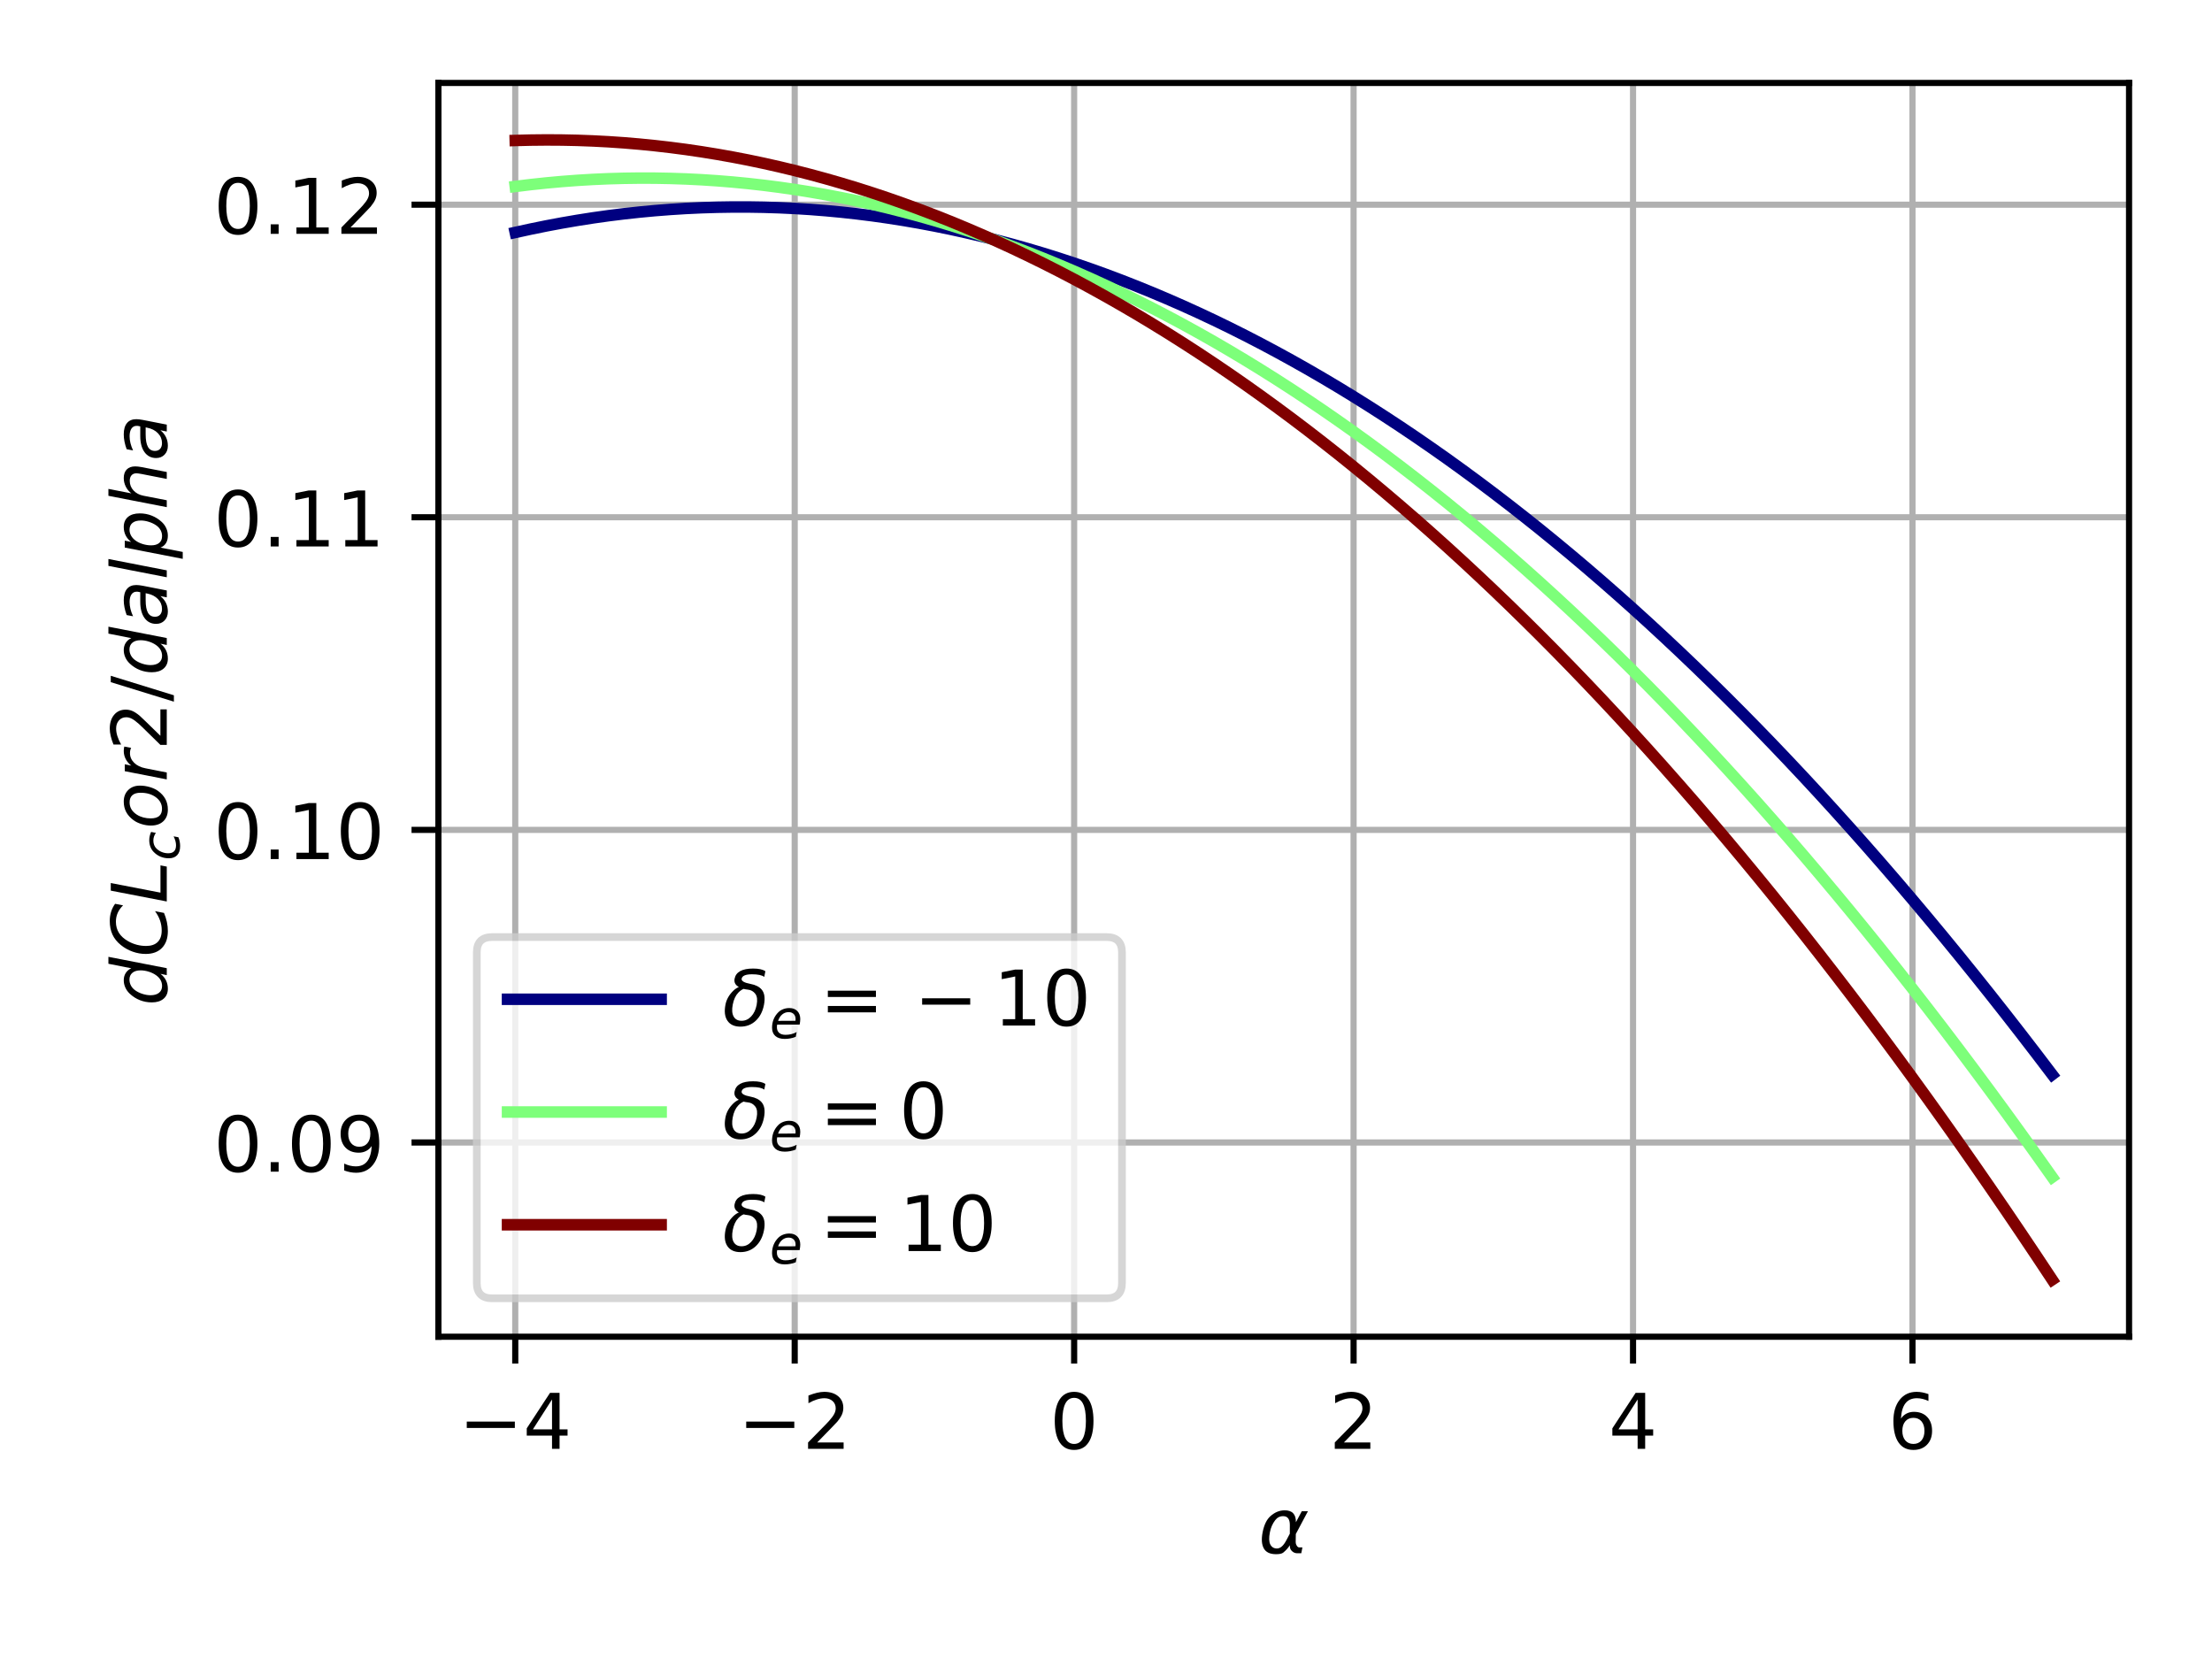
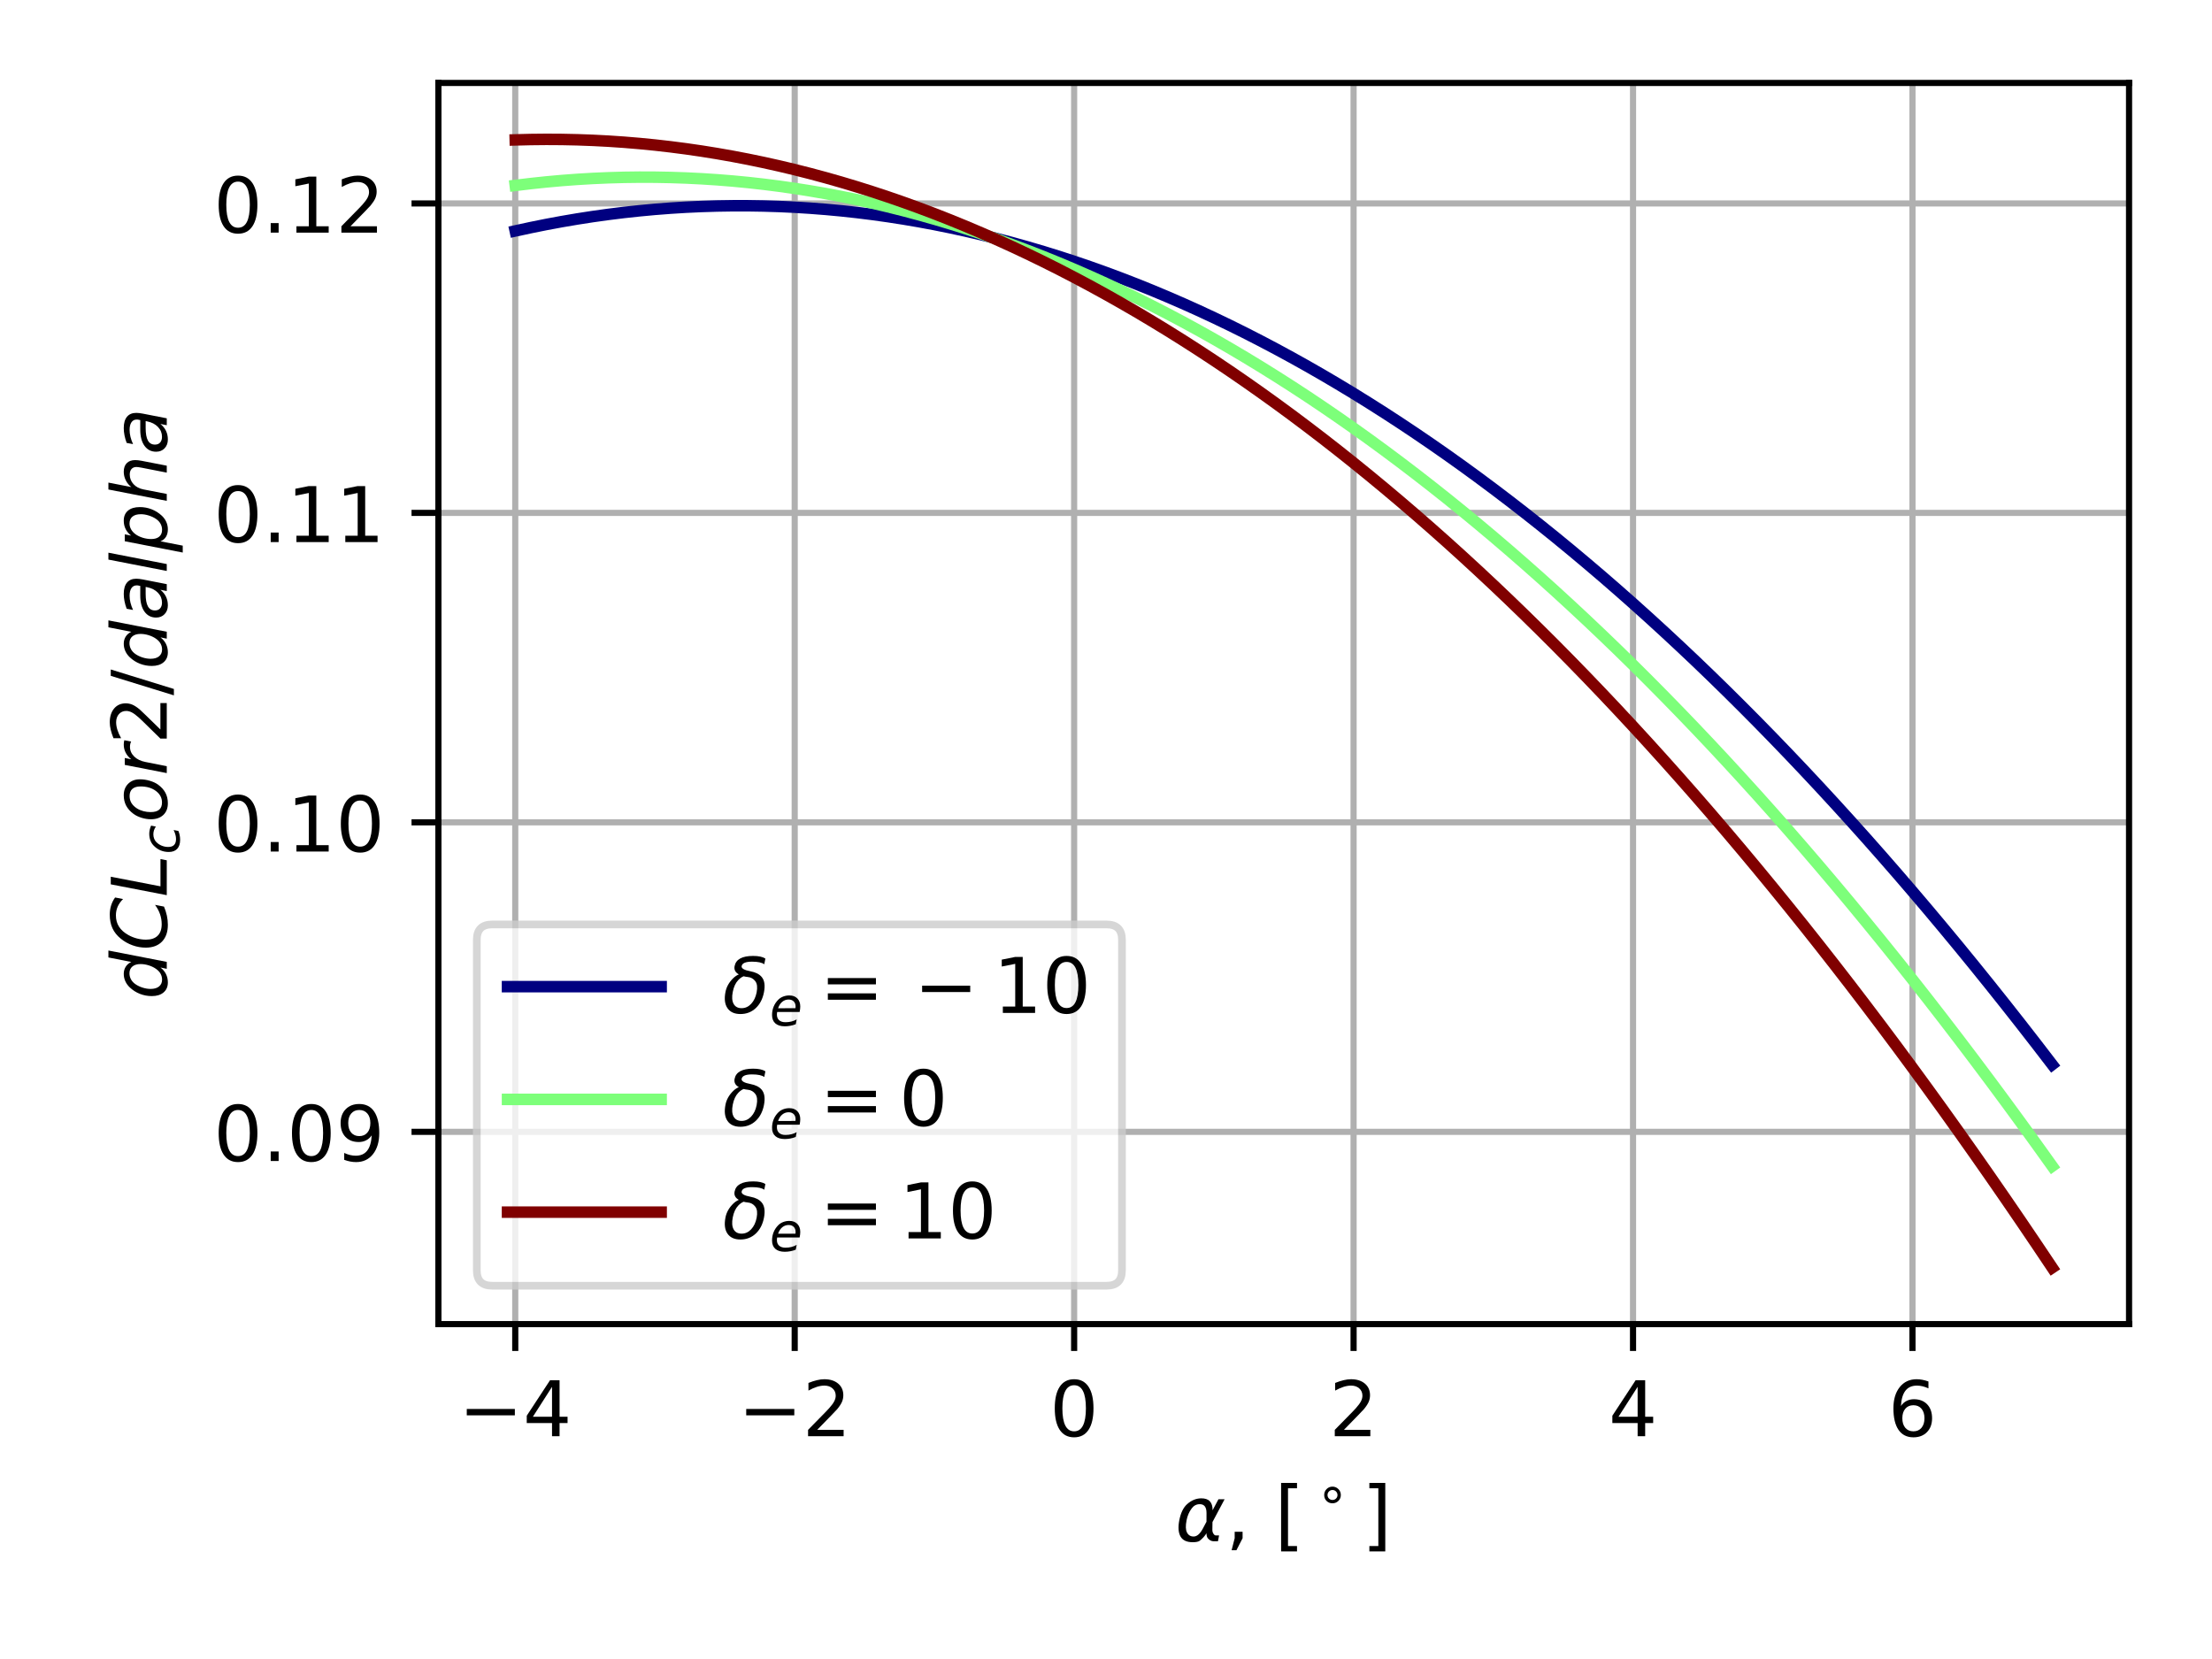
<svg xmlns="http://www.w3.org/2000/svg" xmlns:xlink="http://www.w3.org/1999/xlink" width="288pt" height="216pt" viewBox="0 0 288 216" version="1.1">
  <defs>
    <style type="text/css">*{stroke-linejoin: round; stroke-linecap: butt}</style>
  </defs>
  <g id="figure_1">
    <g id="patch_1">
      <path d="M 0 216  L 288 216  L 288 0  L 0 0  z " style="fill: #ffffff" />
    </g>
    <g id="axes_1">
      <g id="patch_2">
-         <path d="M 57.08 174.04  L 277.2 174.04  L 277.2 10.8  L 57.08 10.8  z " style="fill: #ffffff" />
+         <path d="M 57.08 172.398  L 277.2 172.398  L 277.2 10.8  L 57.08 10.8  z " style="fill: #ffffff" />
      </g>
      <g id="matplotlib.axis_1">
        <g id="xtick_1">
          <g id="line2d_1">
-             <path d="M 67.085 174.04  L 67.085 10.8  " clip-path="url(#p93c8e7d343)" style="fill: none; stroke: #b0b0b0; stroke-width: 0.8; stroke-linecap: square" />
+             <path d="M 67.085 172.398  L 67.085 10.8  " clip-path="url(#ped3383b567)" style="fill: none; stroke: #b0b0b0; stroke-width: 0.8; stroke-linecap: square" />
          </g>
          <g id="line2d_2">
            <defs>
-               <path id="m77e06a685d" d="M 0 0  L 0 3.5  " style="stroke: #000000; stroke-width: 0.8" />
-             </defs>
-             <g>
-               <use xlink:href="#m77e06a685d" x="67.085" y="174.04" style="stroke: #000000; stroke-width: 0.8" />
+               <path id="m257a70239d" d="M 0 0  L 0 3.5  " style="stroke: #000000; stroke-width: 0.8" />
+             </defs>
+             <g>
+               <use xlink:href="#m257a70239d" x="67.085" y="172.398" style="stroke: #000000; stroke-width: 0.8" />
            </g>
          </g>
          <g id="text_1">
-             <g transform="translate(59.71436 188.6384) scale(0.1 -0.1)">
+             <g transform="translate(59.71436 186.9959) scale(0.1 -0.1)">
              <defs>
                <path id="DejaVuSans-2212" d="M 678 2272  L 4684 2272  L 4684 1741  L 678 1741  L 678 2272  z " transform="scale(0.015625)" />
                <path id="DejaVuSans-34" d="M 2419 4116  L 825 1625  L 2419 1625  L 2419 4116  z M 2253 4666  L 3047 4666  L 3047 1625  L 3713 1625  L 3713 1100  L 3047 1100  L 3047 0  L 2419 0  L 2419 1100  L 313 1100  L 313 1709  L 2253 4666  z " transform="scale(0.015625)" />
              </defs>
              <use xlink:href="#DejaVuSans-2212" />
              <use xlink:href="#DejaVuSans-34" x="83.789" />
            </g>
          </g>
        </g>
        <g id="xtick_2">
          <g id="line2d_3">
-             <path d="M 103.469 174.04  L 103.469 10.8  " clip-path="url(#p93c8e7d343)" style="fill: none; stroke: #b0b0b0; stroke-width: 0.8; stroke-linecap: square" />
+             <path d="M 103.469 172.398  L 103.469 10.8  " clip-path="url(#ped3383b567)" style="fill: none; stroke: #b0b0b0; stroke-width: 0.8; stroke-linecap: square" />
          </g>
          <g id="line2d_4">
            <g>
-               <use xlink:href="#m77e06a685d" x="103.469" y="174.04" style="stroke: #000000; stroke-width: 0.8" />
+               <use xlink:href="#m257a70239d" x="103.469" y="172.398" style="stroke: #000000; stroke-width: 0.8" />
            </g>
          </g>
          <g id="text_2">
-             <g transform="translate(96.09783 188.6384) scale(0.1 -0.1)">
+             <g transform="translate(96.09783 186.9959) scale(0.1 -0.1)">
              <defs>
                <path id="DejaVuSans-32" d="M 1228 531  L 3431 531  L 3431 0  L 469 0  L 469 531  Q 828 903 1448 1529  Q 2069 2156 2228 2338  Q 2531 2678 2651 2914  Q 2772 3150 2772 3378  Q 2772 3750 2511 3984  Q 2250 4219 1831 4219  Q 1534 4219 1204 4116  Q 875 4013 500 3803  L 500 4441  Q 881 4594 1212 4672  Q 1544 4750 1819 4750  Q 2544 4750 2975 4387  Q 3406 4025 3406 3419  Q 3406 3131 3298 2873  Q 3191 2616 2906 2266  Q 2828 2175 2409 1742  Q 1991 1309 1228 531  z " transform="scale(0.015625)" />
              </defs>
              <use xlink:href="#DejaVuSans-2212" />
              <use xlink:href="#DejaVuSans-32" x="83.789" />
            </g>
          </g>
        </g>
        <g id="xtick_3">
          <g id="line2d_5">
-             <path d="M 139.852 174.04  L 139.852 10.8  " clip-path="url(#p93c8e7d343)" style="fill: none; stroke: #b0b0b0; stroke-width: 0.8; stroke-linecap: square" />
+             <path d="M 139.852 172.398  L 139.852 10.8  " clip-path="url(#ped3383b567)" style="fill: none; stroke: #b0b0b0; stroke-width: 0.8; stroke-linecap: square" />
          </g>
          <g id="line2d_6">
            <g>
-               <use xlink:href="#m77e06a685d" x="139.852" y="174.04" style="stroke: #000000; stroke-width: 0.8" />
+               <use xlink:href="#m257a70239d" x="139.852" y="172.398" style="stroke: #000000; stroke-width: 0.8" />
            </g>
          </g>
          <g id="text_3">
-             <g transform="translate(136.6711 188.6384) scale(0.1 -0.1)">
+             <g transform="translate(136.6711 186.9959) scale(0.1 -0.1)">
              <defs>
                <path id="DejaVuSans-30" d="M 2034 4250  Q 1547 4250 1301 3770  Q 1056 3291 1056 2328  Q 1056 1369 1301 889  Q 1547 409 2034 409  Q 2525 409 2770 889  Q 3016 1369 3016 2328  Q 3016 3291 2770 3770  Q 2525 4250 2034 4250  z M 2034 4750  Q 2819 4750 3233 4129  Q 3647 3509 3647 2328  Q 3647 1150 3233 529  Q 2819 -91 2034 -91  Q 1250 -91 836 529  Q 422 1150 422 2328  Q 422 3509 836 4129  Q 1250 4750 2034 4750  z " transform="scale(0.015625)" />
              </defs>
              <use xlink:href="#DejaVuSans-30" />
            </g>
          </g>
        </g>
        <g id="xtick_4">
          <g id="line2d_7">
-             <path d="M 176.236 174.04  L 176.236 10.8  " clip-path="url(#p93c8e7d343)" style="fill: none; stroke: #b0b0b0; stroke-width: 0.8; stroke-linecap: square" />
+             <path d="M 176.236 172.398  L 176.236 10.8  " clip-path="url(#ped3383b567)" style="fill: none; stroke: #b0b0b0; stroke-width: 0.8; stroke-linecap: square" />
          </g>
          <g id="line2d_8">
            <g>
-               <use xlink:href="#m77e06a685d" x="176.236" y="174.04" style="stroke: #000000; stroke-width: 0.8" />
+               <use xlink:href="#m257a70239d" x="176.236" y="172.398" style="stroke: #000000; stroke-width: 0.8" />
            </g>
          </g>
          <g id="text_4">
-             <g transform="translate(173.0546 188.6384) scale(0.1 -0.1)">
+             <g transform="translate(173.0546 186.9959) scale(0.1 -0.1)">
              <use xlink:href="#DejaVuSans-32" />
            </g>
          </g>
        </g>
        <g id="xtick_5">
          <g id="line2d_9">
-             <path d="M 212.619 174.04  L 212.619 10.8  " clip-path="url(#p93c8e7d343)" style="fill: none; stroke: #b0b0b0; stroke-width: 0.8; stroke-linecap: square" />
+             <path d="M 212.619 172.398  L 212.619 10.8  " clip-path="url(#ped3383b567)" style="fill: none; stroke: #b0b0b0; stroke-width: 0.8; stroke-linecap: square" />
          </g>
          <g id="line2d_10">
            <g>
-               <use xlink:href="#m77e06a685d" x="212.619" y="174.04" style="stroke: #000000; stroke-width: 0.8" />
+               <use xlink:href="#m257a70239d" x="212.619" y="172.398" style="stroke: #000000; stroke-width: 0.8" />
            </g>
          </g>
          <g id="text_5">
-             <g transform="translate(209.4381 188.6384) scale(0.1 -0.1)">
+             <g transform="translate(209.4381 186.9959) scale(0.1 -0.1)">
              <use xlink:href="#DejaVuSans-34" />
            </g>
          </g>
        </g>
        <g id="xtick_6">
          <g id="line2d_11">
-             <path d="M 249.003 174.04  L 249.003 10.8  " clip-path="url(#p93c8e7d343)" style="fill: none; stroke: #b0b0b0; stroke-width: 0.8; stroke-linecap: square" />
+             <path d="M 249.003 172.398  L 249.003 10.8  " clip-path="url(#ped3383b567)" style="fill: none; stroke: #b0b0b0; stroke-width: 0.8; stroke-linecap: square" />
          </g>
          <g id="line2d_12">
            <g>
-               <use xlink:href="#m77e06a685d" x="249.003" y="174.04" style="stroke: #000000; stroke-width: 0.8" />
+               <use xlink:href="#m257a70239d" x="249.003" y="172.398" style="stroke: #000000; stroke-width: 0.8" />
            </g>
          </g>
          <g id="text_6">
-             <g transform="translate(245.8216 188.6384) scale(0.1 -0.1)">
+             <g transform="translate(245.8216 186.9959) scale(0.1 -0.1)">
              <defs>
                <path id="DejaVuSans-36" d="M 2113 2584  Q 1688 2584 1439 2293  Q 1191 2003 1191 1497  Q 1191 994 1439 701  Q 1688 409 2113 409  Q 2538 409 2786 701  Q 3034 994 3034 1497  Q 3034 2003 2786 2293  Q 2538 2584 2113 2584  z M 3366 4563  L 3366 3988  Q 3128 4100 2886 4159  Q 2644 4219 2406 4219  Q 1781 4219 1451 3797  Q 1122 3375 1075 2522  Q 1259 2794 1537 2939  Q 1816 3084 2150 3084  Q 2853 3084 3261 2657  Q 3669 2231 3669 1497  Q 3669 778 3244 343  Q 2819 -91 2113 -91  Q 1303 -91 875 529  Q 447 1150 447 2328  Q 447 3434 972 4092  Q 1497 4750 2381 4750  Q 2619 4750 2861 4703  Q 3103 4656 3366 4563  z " transform="scale(0.015625)" />
              </defs>
              <use xlink:href="#DejaVuSans-36" />
            </g>
          </g>
        </g>
        <g id="text_7">
-           <g transform="translate(163.84 202.3166) scale(0.1 -0.1)">
+           <g transform="translate(152.99 200.6741) scale(0.1 -0.1)">
            <defs>
              <path id="DejaVuSans-Oblique-3b1" d="M 2619 1628  L 2622 2350  Q 2625 3088 2069 3091  Q 1653 3094 1394 2747  Q 1069 2319 959 1747  Q 825 1059 994 731  Q 1169 397 1547 397  Q 1966 397 2319 1063  L 2619 1628  z M 2166 3578  Q 3141 3594 3128 2584  Q 3128 2584 3616 3500  L 4128 3500  L 3119 1603  L 3109 919  Q 3109 766 3194 638  Q 3291 488 3391 488  L 3669 488  L 3575 0  L 3228 0  Q 2934 0 2722 263  Q 2622 394 2619 669  Q 2416 334 2066 50  Q 1900 -81 1453 -78  Q 722 -72 456 397  Q 184 884 353 1747  Q 534 2675 1009 3097  Q 1544 3569 2166 3578  z " transform="scale(0.015625)" />
-             </defs>
-             <use xlink:href="#DejaVuSans-Oblique-3b1" transform="translate(0 0.84375)" />
+               <path id="DejaVuSans-2c" d="M 750 794  L 1409 794  L 1409 256  L 897 -744  L 494 -744  L 750 256  L 750 794  z " transform="scale(0.015625)" />
+               <path id="DejaVuSans-20" transform="scale(0.015625)" />
+               <path id="DejaVuSans-5b" d="M 550 4863  L 1875 4863  L 1875 4416  L 1125 4416  L 1125 -397  L 1875 -397  L 1875 -844  L 550 -844  L 550 4863  z " transform="scale(0.015625)" />
+               <path id="DejaVuSans-2218" d="M 2003 2603  Q 1753 2603 1581 2429  Q 1409 2256 1409 2006  Q 1409 1759 1581 1589  Q 1753 1419 2003 1419  Q 2253 1419 2425 1589  Q 2597 1759 2597 2006  Q 2597 2253 2423 2428  Q 2250 2603 2003 2603  z M 2003 3006  Q 2203 3006 2387 2929  Q 2572 2853 2706 2709  Q 2850 2569 2922 2390  Q 2994 2212 2994 2006  Q 2994 1594 2705 1308  Q 2416 1022 1997 1022  Q 1575 1022 1294 1303  Q 1013 1584 1013 2006  Q 1013 2425 1300 2715  Q 1588 3006 2003 3006  z " transform="scale(0.015625)" />
+               <path id="DejaVuSans-5d" d="M 1947 4863  L 1947 -844  L 622 -844  L 622 -397  L 1369 -397  L 1369 4416  L 622 4416  L 622 4863  L 1947 4863  z " transform="scale(0.015625)" />
+             </defs>
+             <use xlink:href="#DejaVuSans-Oblique-3b1" transform="translate(0 0.015625)" />
+             <use xlink:href="#DejaVuSans-2c" transform="translate(65.91797 0.015625)" />
+             <use xlink:href="#DejaVuSans-20" transform="translate(97.70508 0.015625)" />
+             <use xlink:href="#DejaVuSans-5b" transform="translate(129.4922 0.015625)" />
+             <use xlink:href="#DejaVuSans-2218" transform="translate(183.1006 38.29688) scale(0.7)" />
+             <use xlink:href="#DejaVuSans-5d" transform="translate(243.291 0.015625)" />
          </g>
        </g>
      </g>
      <g id="matplotlib.axis_2">
        <g id="ytick_1">
          <g id="line2d_13">
-             <path d="M 57.08 148.75  L 277.2 148.75  " clip-path="url(#p93c8e7d343)" style="fill: none; stroke: #b0b0b0; stroke-width: 0.8; stroke-linecap: square" />
+             <path d="M 57.08 147.362  L 277.2 147.362  " clip-path="url(#ped3383b567)" style="fill: none; stroke: #b0b0b0; stroke-width: 0.8; stroke-linecap: square" />
          </g>
          <g id="line2d_14">
            <defs>
-               <path id="mad4339bbf0" d="M 0 0  L -3.5 0  " style="stroke: #000000; stroke-width: 0.8" />
-             </defs>
-             <g>
-               <use xlink:href="#mad4339bbf0" x="57.08" y="148.75" style="stroke: #000000; stroke-width: 0.8" />
+               <path id="m093fd27990" d="M 0 0  L -3.5 0  " style="stroke: #000000; stroke-width: 0.8" />
+             </defs>
+             <g>
+               <use xlink:href="#m093fd27990" x="57.08" y="147.362" style="stroke: #000000; stroke-width: 0.8" />
            </g>
          </g>
          <g id="text_8">
-             <g transform="translate(27.81437 152.5489) scale(0.1 -0.1)">
+             <g transform="translate(27.81437 151.1608) scale(0.1 -0.1)">
              <defs>
                <path id="DejaVuSans-2e" d="M 684 794  L 1344 794  L 1344 0  L 684 0  L 684 794  z " transform="scale(0.015625)" />
                <path id="DejaVuSans-39" d="M 703 97  L 703 672  Q 941 559 1184 500  Q 1428 441 1663 441  Q 2288 441 2617 861  Q 2947 1281 2994 2138  Q 2813 1869 2534 1725  Q 2256 1581 1919 1581  Q 1219 1581 811 2004  Q 403 2428 403 3163  Q 403 3881 828 4315  Q 1253 4750 1959 4750  Q 2769 4750 3195 4129  Q 3622 3509 3622 2328  Q 3622 1225 3098 567  Q 2575 -91 1691 -91  Q 1453 -91 1209 -44  Q 966 3 703 97  z M 1959 2075  Q 2384 2075 2632 2365  Q 2881 2656 2881 3163  Q 2881 3666 2632 3958  Q 2384 4250 1959 4250  Q 1534 4250 1286 3958  Q 1038 3666 1038 3163  Q 1038 2656 1286 2365  Q 1534 2075 1959 2075  z " transform="scale(0.015625)" />
              </defs>
              <use xlink:href="#DejaVuSans-30" />
              <use xlink:href="#DejaVuSans-2e" x="63.623" />
              <use xlink:href="#DejaVuSans-30" x="95.41" />
              <use xlink:href="#DejaVuSans-39" x="159.033" />
            </g>
          </g>
        </g>
        <g id="ytick_2">
          <g id="line2d_15">
-             <path d="M 57.08 108.049  L 277.2 108.049  " clip-path="url(#p93c8e7d343)" style="fill: none; stroke: #b0b0b0; stroke-width: 0.8; stroke-linecap: square" />
+             <path d="M 57.08 107.07  L 277.2 107.07  " clip-path="url(#ped3383b567)" style="fill: none; stroke: #b0b0b0; stroke-width: 0.8; stroke-linecap: square" />
          </g>
          <g id="line2d_16">
            <g>
-               <use xlink:href="#mad4339bbf0" x="57.08" y="108.049" style="stroke: #000000; stroke-width: 0.8" />
+               <use xlink:href="#m093fd27990" x="57.08" y="107.07" style="stroke: #000000; stroke-width: 0.8" />
            </g>
          </g>
          <g id="text_9">
-             <g transform="translate(27.81437 111.8482) scale(0.1 -0.1)">
+             <g transform="translate(27.81437 110.8697) scale(0.1 -0.1)">
              <defs>
                <path id="DejaVuSans-31" d="M 794 531  L 1825 531  L 1825 4091  L 703 3866  L 703 4441  L 1819 4666  L 2450 4666  L 2450 531  L 3481 531  L 3481 0  L 794 0  L 794 531  z " transform="scale(0.015625)" />
              </defs>
              <use xlink:href="#DejaVuSans-30" />
              <use xlink:href="#DejaVuSans-2e" x="63.623" />
              <use xlink:href="#DejaVuSans-31" x="95.41" />
              <use xlink:href="#DejaVuSans-30" x="159.033" />
            </g>
          </g>
        </g>
        <g id="ytick_3">
          <g id="line2d_17">
-             <path d="M 57.08 67.348  L 277.2 67.348  " clip-path="url(#p93c8e7d343)" style="fill: none; stroke: #b0b0b0; stroke-width: 0.8; stroke-linecap: square" />
+             <path d="M 57.08 66.779  L 277.2 66.779  " clip-path="url(#ped3383b567)" style="fill: none; stroke: #b0b0b0; stroke-width: 0.8; stroke-linecap: square" />
          </g>
          <g id="line2d_18">
            <g>
-               <use xlink:href="#mad4339bbf0" x="57.08" y="67.348" style="stroke: #000000; stroke-width: 0.8" />
+               <use xlink:href="#m093fd27990" x="57.08" y="66.779" style="stroke: #000000; stroke-width: 0.8" />
            </g>
          </g>
          <g id="text_10">
-             <g transform="translate(27.81437 71.14742) scale(0.1 -0.1)">
+             <g transform="translate(27.81437 70.57852) scale(0.1 -0.1)">
              <use xlink:href="#DejaVuSans-30" />
              <use xlink:href="#DejaVuSans-2e" x="63.623" />
              <use xlink:href="#DejaVuSans-31" x="95.41" />
              <use xlink:href="#DejaVuSans-31" x="159.033" />
            </g>
          </g>
        </g>
        <g id="ytick_4">
          <g id="line2d_19">
-             <path d="M 57.08 26.647  L 277.2 26.647  " clip-path="url(#p93c8e7d343)" style="fill: none; stroke: #b0b0b0; stroke-width: 0.8; stroke-linecap: square" />
+             <path d="M 57.08 26.488  L 277.2 26.488  " clip-path="url(#ped3383b567)" style="fill: none; stroke: #b0b0b0; stroke-width: 0.8; stroke-linecap: square" />
          </g>
          <g id="line2d_20">
            <g>
-               <use xlink:href="#mad4339bbf0" x="57.08" y="26.647" style="stroke: #000000; stroke-width: 0.8" />
+               <use xlink:href="#m093fd27990" x="57.08" y="26.488" style="stroke: #000000; stroke-width: 0.8" />
            </g>
          </g>
          <g id="text_11">
-             <g transform="translate(27.81437 30.44665) scale(0.1 -0.1)">
+             <g transform="translate(27.81437 30.28737) scale(0.1 -0.1)">
              <use xlink:href="#DejaVuSans-30" />
              <use xlink:href="#DejaVuSans-2e" x="63.623" />
              <use xlink:href="#DejaVuSans-31" x="95.41" />
              <use xlink:href="#DejaVuSans-32" x="159.033" />
            </g>
          </g>
        </g>
        <g id="text_12">
-           <g transform="translate(21.71438 130.97) rotate(-90) scale(0.1 -0.1)">
+           <g transform="translate(21.71438 130.1488) rotate(-90) scale(0.1 -0.1)">
            <defs>
              <path id="DejaVuSans-Oblique-64" d="M 2675 525  Q 2444 222 2128 65  Q 1813 -91 1428 -91  Q 903 -91 598 267  Q 294 625 294 1247  Q 294 1766 478 2236  Q 663 2706 1013 3078  Q 1244 3325 1534 3454  Q 1825 3584 2144 3584  Q 2481 3584 2739 3421  Q 2997 3259 3138 2956  L 3513 4863  L 4091 4863  L 3144 0  L 2566 0  L 2675 525  z M 891 1350  Q 891 897 1095 644  Q 1300 391 1663 391  Q 1931 391 2161 520  Q 2391 650 2566 903  Q 2750 1166 2856 1509  Q 2963 1853 2963 2188  Q 2963 2622 2758 2865  Q 2553 3109 2194 3109  Q 1922 3109 1687 2981  Q 1453 2853 1288 2613  Q 1106 2353 998 2009  Q 891 1666 891 1350  z " transform="scale(0.015625)" />
              <path id="DejaVuSans-Oblique-43" d="M 4447 4306  L 4319 3641  Q 4019 3944 3683 4091  Q 3347 4238 2956 4238  Q 2422 4238 2017 3981  Q 1613 3725 1319 3200  Q 1131 2863 1032 2486  Q 934 2109 934 1728  Q 934 1091 1264 756  Q 1594 422 2222 422  Q 2656 422 3056 561  Q 3456 700 3834 978  L 3688 231  Q 3316 72 2936 -9  Q 2556 -91 2175 -91  Q 1278 -91 773 396  Q 269 884 269 1753  Q 269 2309 461 2846  Q 653 3384 1013 3828  Q 1394 4300 1883 4525  Q 2372 4750 3022 4750  Q 3422 4750 3780 4639  Q 4138 4528 4447 4306  z " transform="scale(0.015625)" />
              <path id="DejaVuSans-Oblique-4c" d="M 1075 4666  L 1709 4666  L 909 525  L 3181 525  L 3078 0  L 172 0  L 1075 4666  z " transform="scale(0.015625)" />
              <path id="DejaVuSans-Oblique-63" d="M 3431 3366  L 3316 2797  Q 3109 2947 2876 3022  Q 2644 3097 2394 3097  Q 2119 3097 1870 3000  Q 1622 2903 1453 2725  Q 1184 2453 1037 2087  Q 891 1722 891 1331  Q 891 859 1127 628  Q 1363 397 1844 397  Q 2081 397 2348 469  Q 2616 541 2906 684  L 2797 116  Q 2547 13 2283 -39  Q 2019 -91 1741 -91  Q 1044 -91 669 257  Q 294 606 294 1253  Q 294 1797 489 2255  Q 684 2713 1069 3078  Q 1331 3328 1684 3456  Q 2038 3584 2456 3584  Q 2700 3584 2940 3529  Q 3181 3475 3431 3366  z " transform="scale(0.015625)" />
              <path id="DejaVuSans-Oblique-6f" d="M 1625 -91  Q 1009 -91 651 289  Q 294 669 294 1325  Q 294 1706 417 2101  Q 541 2497 738 2766  Q 1047 3184 1428 3384  Q 1809 3584 2291 3584  Q 2888 3584 3255 3212  Q 3622 2841 3622 2241  Q 3622 1825 3500 1412  Q 3378 1000 3181 728  Q 2875 309 2494 109  Q 2113 -91 1625 -91  z M 891 1344  Q 891 869 1089 633  Q 1288 397 1691 397  Q 2269 397 2648 901  Q 3028 1406 3028 2181  Q 3028 2634 2825 2865  Q 2622 3097 2228 3097  Q 1903 3097 1650 2945  Q 1397 2794 1197 2484  Q 1050 2253 970 1956  Q 891 1659 891 1344  z " transform="scale(0.015625)" />
              <path id="DejaVuSans-Oblique-72" d="M 2853 2969  Q 2766 3016 2653 3041  Q 2541 3066 2413 3066  Q 1953 3066 1609 2717  Q 1266 2369 1153 1784  L 800 0  L 225 0  L 909 3500  L 1484 3500  L 1375 2956  Q 1603 3259 1920 3421  Q 2238 3584 2597 3584  Q 2691 3584 2781 3573  Q 2872 3563 2963 3538  L 2853 2969  z " transform="scale(0.015625)" />
              <path id="DejaVuSans-2f" d="M 1625 4666  L 2156 4666  L 531 -594  L 0 -594  L 1625 4666  z " transform="scale(0.015625)" />
              <path id="DejaVuSans-Oblique-61" d="M 3438 1997  L 3047 0  L 2472 0  L 2578 531  Q 2325 219 2001 64  Q 1678 -91 1281 -91  Q 834 -91 548 182  Q 263 456 263 884  Q 263 1497 752 1853  Q 1241 2209 2100 2209  L 2900 2209  L 2931 2363  Q 2938 2388 2941 2417  Q 2944 2447 2944 2509  Q 2944 2788 2717 2942  Q 2491 3097 2081 3097  Q 1800 3097 1504 3025  Q 1209 2953 897 2809  L 997 3341  Q 1322 3463 1633 3523  Q 1944 3584 2234 3584  Q 2853 3584 3176 3315  Q 3500 3047 3500 2534  Q 3500 2431 3484 2292  Q 3469 2153 3438 1997  z M 2816 1759  L 2241 1759  Q 1534 1759 1195 1570  Q 856 1381 856 984  Q 856 709 1029 553  Q 1203 397 1509 397  Q 1978 397 2328 733  Q 2678 1069 2791 1631  L 2816 1759  z " transform="scale(0.015625)" />
              <path id="DejaVuSans-Oblique-6c" d="M 1172 4863  L 1747 4863  L 800 0  L 225 0  L 1172 4863  z " transform="scale(0.015625)" />
              <path id="DejaVuSans-Oblique-70" d="M 3175 2156  Q 3175 2616 2975 2859  Q 2775 3103 2400 3103  Q 2144 3103 1911 2972  Q 1678 2841 1497 2591  Q 1319 2344 1212 1994  Q 1106 1644 1106 1300  Q 1106 863 1306 627  Q 1506 391 1875 391  Q 2147 391 2380 519  Q 2613 647 2778 891  Q 2956 1147 3065 1494  Q 3175 1841 3175 2156  z M 1394 2969  Q 1625 3272 1939 3428  Q 2253 3584 2638 3584  Q 3175 3584 3472 3232  Q 3769 2881 3769 2247  Q 3769 1728 3584 1258  Q 3400 788 3053 416  Q 2822 169 2531 39  Q 2241 -91 1919 -91  Q 1547 -91 1294 64  Q 1041 219 916 525  L 556 -1331  L -19 -1331  L 922 3500  L 1497 3500  L 1394 2969  z " transform="scale(0.015625)" />
              <path id="DejaVuSans-Oblique-68" d="M 3566 2113  L 3156 0  L 2578 0  L 2988 2091  Q 3016 2238 3031 2350  Q 3047 2463 3047 2528  Q 3047 2791 2881 2937  Q 2716 3084 2419 3084  Q 1956 3084 1617 2771  Q 1278 2459 1178 1941  L 800 0  L 225 0  L 1172 4863  L 1747 4863  L 1375 2950  Q 1594 3244 1934 3414  Q 2275 3584 2650 3584  Q 3113 3584 3367 3334  Q 3622 3084 3622 2631  Q 3622 2519 3608 2391  Q 3594 2263 3566 2113  z " transform="scale(0.015625)" />
            </defs>
            <use xlink:href="#DejaVuSans-Oblique-64" transform="translate(0 0.015625)" />
            <use xlink:href="#DejaVuSans-Oblique-43" transform="translate(63.47656 0.015625)" />
            <use xlink:href="#DejaVuSans-Oblique-4c" transform="translate(133.3008 0.015625)" />
            <use xlink:href="#DejaVuSans-Oblique-63" transform="translate(189.0137 -16.39062) scale(0.7)" />
            <use xlink:href="#DejaVuSans-Oblique-6f" transform="translate(230.2344 0.015625)" />
            <use xlink:href="#DejaVuSans-Oblique-72" transform="translate(291.416 0.015625)" />
            <use xlink:href="#DejaVuSans-32" transform="translate(332.5293 0.015625)" />
            <use xlink:href="#DejaVuSans-2f" transform="translate(396.1523 0.015625)" />
            <use xlink:href="#DejaVuSans-Oblique-64" transform="translate(429.8438 0.015625)" />
            <use xlink:href="#DejaVuSans-Oblique-61" transform="translate(493.3203 0.015625)" />
            <use xlink:href="#DejaVuSans-Oblique-6c" transform="translate(554.5996 0.015625)" />
            <use xlink:href="#DejaVuSans-Oblique-70" transform="translate(582.3828 0.015625)" />
            <use xlink:href="#DejaVuSans-Oblique-68" transform="translate(645.8594 0.015625)" />
            <use xlink:href="#DejaVuSans-Oblique-61" transform="translate(709.2383 0.015625)" />
          </g>
        </g>
      </g>
      <g id="line2d_21">
-         <path d="M 67.085 30.266  L 69.107 29.824  L 71.128 29.413  L 73.149 29.034  L 75.171 28.686  L 77.192 28.37  L 79.213 28.086  L 81.235 27.834  L 83.256 27.613  L 85.277 27.423  L 87.298 27.266  L 89.32 27.139  L 91.341 27.045  L 93.362 26.982  L 95.384 26.951  L 97.405 26.951  L 99.426 26.983  L 101.448 27.047  L 103.469 27.142  L 105.49 27.269  L 107.512 27.428  L 109.533 27.618  L 111.554 27.84  L 113.575 28.093  L 115.597 28.379  L 117.618 28.695  L 119.639 29.044  L 121.661 29.424  L 123.682 29.835  L 125.703 30.279  L 127.725 30.753  L 129.746 31.26  L 131.767 31.798  L 133.788 32.368  L 135.81 32.969  L 137.831 33.602  L 139.852 34.267  L 141.874 34.963  L 143.895 35.691  L 145.916 36.451  L 147.938 37.242  L 149.959 38.065  L 151.98 38.919  L 154.002 39.805  L 156.023 40.723  L 158.044 41.672  L 160.065 42.653  L 162.087 43.666  L 164.108 44.71  L 166.129 45.786  L 168.151 46.894  L 170.172 48.033  L 172.193 49.204  L 174.215 50.406  L 176.236 51.64  L 178.257 52.906  L 180.278 54.203  L 182.3 55.532  L 184.321 56.892  L 186.342 58.285  L 188.364 59.708  L 190.385 61.164  L 192.406 62.651  L 194.428 64.17  L 196.449 65.72  L 198.47 67.302  L 200.492 68.915  L 202.513 70.561  L 204.534 72.238  L 206.555 73.946  L 208.577 75.686  L 210.598 77.458  L 212.619 79.261  L 214.641 81.096  L 216.662 82.963  L 218.683 84.861  L 220.705 86.791  L 222.726 88.753  L 224.747 90.746  L 226.768 92.771  L 228.79 94.827  L 230.811 96.915  L 232.832 99.035  L 234.854 101.186  L 236.875 103.369  L 238.896 105.584  L 240.918 107.83  L 242.939 110.108  L 244.96 112.417  L 246.982 114.758  L 249.003 117.131  L 251.024 119.535  L 253.045 121.971  L 255.067 124.439  L 257.088 126.938  L 259.109 129.469  L 261.131 132.032  L 263.152 134.626  L 265.173 137.251  L 267.195 139.909  " clip-path="url(#p93c8e7d343)" style="fill: none; stroke: #000080; stroke-width: 1.5; stroke-linecap: square" />
+         <path d="M 67.085 30.071  L 69.107 29.633  L 71.128 29.226  L 73.149 28.851  L 75.171 28.507  L 77.192 28.194  L 79.213 27.913  L 81.235 27.662  L 83.256 27.444  L 85.277 27.256  L 87.298 27.1  L 89.32 26.975  L 91.341 26.882  L 93.362 26.82  L 95.384 26.789  L 97.405 26.789  L 99.426 26.821  L 101.448 26.884  L 103.469 26.978  L 105.49 27.104  L 107.512 27.261  L 109.533 27.449  L 111.554 27.669  L 113.575 27.92  L 115.597 28.202  L 117.618 28.515  L 119.639 28.86  L 121.661 29.236  L 123.682 29.644  L 125.703 30.083  L 127.725 30.553  L 129.746 31.054  L 131.767 31.587  L 133.788 32.151  L 135.81 32.746  L 137.831 33.373  L 139.852 34.031  L 141.874 34.72  L 143.895 35.441  L 145.916 36.193  L 147.938 36.976  L 149.959 37.791  L 151.98 38.637  L 154.002 39.514  L 156.023 40.422  L 158.044 41.362  L 160.065 42.333  L 162.087 43.335  L 164.108 44.369  L 166.129 45.434  L 168.151 46.531  L 170.172 47.658  L 172.193 48.817  L 174.215 50.008  L 176.236 51.229  L 178.257 52.482  L 180.278 53.766  L 182.3 55.082  L 184.321 56.429  L 186.342 57.807  L 188.364 59.216  L 190.385 60.657  L 192.406 62.129  L 194.428 63.633  L 196.449 65.167  L 198.47 66.733  L 200.492 68.331  L 202.513 69.959  L 204.534 71.619  L 206.555 73.311  L 208.577 75.033  L 210.598 76.787  L 212.619 78.572  L 214.641 80.389  L 216.662 82.237  L 218.683 84.116  L 220.705 86.026  L 222.726 87.968  L 224.747 89.941  L 226.768 91.946  L 228.79 93.981  L 230.811 96.049  L 232.832 98.147  L 234.854 100.277  L 236.875 102.438  L 238.896 104.63  L 240.918 106.853  L 242.939 109.108  L 244.96 111.395  L 246.982 113.712  L 249.003 116.061  L 251.024 118.441  L 253.045 120.853  L 255.067 123.295  L 257.088 125.769  L 259.109 128.275  L 261.131 130.812  L 263.152 133.38  L 265.173 135.979  L 267.195 138.61  " clip-path="url(#ped3383b567)" style="fill: none; stroke: #000080; stroke-width: 1.5; stroke-linecap: square" />
      </g>
      <g id="line2d_22">
-         <path d="M 67.085 24.279  L 69.107 24.032  L 71.128 23.817  L 73.149 23.633  L 75.171 23.481  L 77.192 23.36  L 79.213 23.271  L 81.235 23.214  L 83.256 23.188  L 85.277 23.194  L 87.298 23.232  L 89.32 23.301  L 91.341 23.402  L 93.362 23.535  L 95.384 23.699  L 97.405 23.895  L 99.426 24.122  L 101.448 24.381  L 103.469 24.672  L 105.49 24.994  L 107.512 25.348  L 109.533 25.734  L 111.554 26.151  L 113.575 26.6  L 115.597 27.081  L 117.618 27.593  L 119.639 28.136  L 121.661 28.712  L 123.682 29.319  L 125.703 29.957  L 127.725 30.628  L 129.746 31.33  L 131.767 32.063  L 133.788 32.828  L 135.81 33.625  L 137.831 34.453  L 139.852 35.314  L 141.874 36.205  L 143.895 37.129  L 145.916 38.083  L 147.938 39.07  L 149.959 40.088  L 151.98 41.138  L 154.002 42.22  L 156.023 43.333  L 158.044 44.477  L 160.065 45.654  L 162.087 46.862  L 164.108 48.101  L 166.129 49.373  L 168.151 50.676  L 170.172 52.01  L 172.193 53.376  L 174.215 54.774  L 176.236 56.203  L 178.257 57.664  L 180.278 59.157  L 182.3 60.681  L 184.321 62.237  L 186.342 63.825  L 188.364 65.444  L 190.385 67.095  L 192.406 68.777  L 194.428 70.491  L 196.449 72.237  L 198.47 74.014  L 200.492 75.823  L 202.513 77.664  L 204.534 79.536  L 206.555 81.44  L 208.577 83.376  L 210.598 85.343  L 212.619 87.342  L 214.641 89.372  L 216.662 91.434  L 218.683 93.528  L 220.705 95.653  L 222.726 97.81  L 224.747 99.998  L 226.768 102.218  L 228.79 104.47  L 230.811 106.754  L 232.832 109.069  L 234.854 111.415  L 236.875 113.794  L 238.896 116.204  L 240.918 118.645  L 242.939 121.119  L 244.96 123.623  L 246.982 126.16  L 249.003 128.728  L 251.024 131.328  L 253.045 133.959  L 255.067 136.622  L 257.088 139.317  L 259.109 142.043  L 261.131 144.801  L 263.152 147.59  L 265.173 150.412  L 267.195 153.264  " clip-path="url(#p93c8e7d343)" style="fill: none; stroke: #7dff7a; stroke-width: 1.5; stroke-linecap: square" />
+         <path d="M 67.085 24.143  L 69.107 23.899  L 71.128 23.686  L 73.149 23.504  L 75.171 23.353  L 77.192 23.234  L 79.213 23.146  L 81.235 23.089  L 83.256 23.064  L 85.277 23.07  L 87.298 23.107  L 89.32 23.176  L 91.341 23.276  L 93.362 23.407  L 95.384 23.569  L 97.405 23.763  L 99.426 23.988  L 101.448 24.245  L 103.469 24.533  L 105.49 24.852  L 107.512 25.202  L 109.533 25.584  L 111.554 25.997  L 113.575 26.441  L 115.597 26.917  L 117.618 27.424  L 119.639 27.962  L 121.661 28.532  L 123.682 29.133  L 125.703 29.765  L 127.725 30.428  L 129.746 31.123  L 131.767 31.849  L 133.788 32.607  L 135.81 33.395  L 137.831 34.216  L 139.852 35.067  L 141.874 35.95  L 143.895 36.864  L 145.916 37.809  L 147.938 38.786  L 149.959 39.794  L 151.98 40.833  L 154.002 41.904  L 156.023 43.005  L 158.044 44.139  L 160.065 45.303  L 162.087 46.499  L 164.108 47.726  L 166.129 48.985  L 168.151 50.274  L 170.172 51.595  L 172.193 52.948  L 174.215 54.332  L 176.236 55.747  L 178.257 57.193  L 180.278 58.671  L 182.3 60.18  L 184.321 61.72  L 186.342 63.291  L 188.364 64.894  L 190.385 66.528  L 192.406 68.194  L 194.428 69.891  L 196.449 71.619  L 198.47 73.378  L 200.492 75.169  L 202.513 76.991  L 204.534 78.845  L 206.555 80.729  L 208.577 82.645  L 210.598 84.593  L 212.619 86.571  L 214.641 88.581  L 216.662 90.623  L 218.683 92.695  L 220.705 94.799  L 222.726 96.934  L 224.747 99.101  L 226.768 101.299  L 228.79 103.528  L 230.811 105.788  L 232.832 108.08  L 234.854 110.403  L 236.875 112.758  L 238.896 115.143  L 240.918 117.56  L 242.939 120.009  L 244.96 122.488  L 246.982 124.999  L 249.003 127.541  L 251.024 130.115  L 253.045 132.72  L 255.067 135.356  L 257.088 138.024  L 259.109 140.722  L 261.131 143.453  L 263.152 146.214  L 265.173 149.007  L 267.195 151.831  " clip-path="url(#ped3383b567)" style="fill: none; stroke: #7dff7a; stroke-width: 1.5; stroke-linecap: square" />
      </g>
      <g id="line2d_23">
-         <path d="M 67.085 18.292  L 69.107 18.24  L 71.128 18.22  L 73.149 18.232  L 75.171 18.275  L 77.192 18.35  L 79.213 18.456  L 81.235 18.594  L 83.256 18.764  L 85.277 18.966  L 87.298 19.199  L 89.32 19.463  L 91.341 19.76  L 93.362 20.088  L 95.384 20.447  L 97.405 20.838  L 99.426 21.261  L 101.448 21.716  L 103.469 22.202  L 105.49 22.719  L 107.512 23.269  L 109.533 23.85  L 111.554 24.462  L 113.575 25.107  L 115.597 25.782  L 117.618 26.49  L 119.639 27.229  L 121.661 28  L 123.682 28.802  L 125.703 29.636  L 127.725 30.502  L 129.746 31.399  L 131.767 32.328  L 133.788 33.289  L 135.81 34.281  L 137.831 35.305  L 139.852 36.36  L 141.874 37.447  L 143.895 38.566  L 145.916 39.716  L 147.938 40.898  L 149.959 42.112  L 151.98 43.357  L 154.002 44.634  L 156.023 45.942  L 158.044 47.282  L 160.065 48.654  L 162.087 50.057  L 164.108 51.492  L 166.129 52.959  L 168.151 54.457  L 170.172 55.987  L 172.193 57.549  L 174.215 59.142  L 176.236 60.767  L 178.257 62.423  L 180.278 64.111  L 182.3 65.831  L 184.321 67.582  L 186.342 69.365  L 188.364 71.18  L 190.385 73.026  L 192.406 74.904  L 194.428 76.813  L 196.449 78.754  L 198.47 80.727  L 200.492 82.731  L 202.513 84.767  L 204.534 86.835  L 206.555 88.934  L 208.577 91.065  L 210.598 93.228  L 212.619 95.422  L 214.641 97.648  L 216.662 99.905  L 218.683 102.194  L 220.705 104.515  L 222.726 106.867  L 224.747 109.251  L 226.768 111.666  L 228.79 114.114  L 230.811 116.592  L 232.832 119.103  L 234.854 121.645  L 236.875 124.219  L 238.896 126.824  L 240.918 129.461  L 242.939 132.13  L 244.96 134.83  L 246.982 137.562  L 249.003 140.325  L 251.024 143.12  L 253.045 145.947  L 255.067 148.805  L 257.088 151.695  L 259.109 154.617  L 261.131 157.57  L 263.152 160.555  L 265.173 163.572  L 267.195 166.62  " clip-path="url(#p93c8e7d343)" style="fill: none; stroke: #800000; stroke-width: 1.5; stroke-linecap: square" />
+         <path d="M 67.085 18.216  L 69.107 18.165  L 71.128 18.145  L 73.149 18.157  L 75.171 18.2  L 77.192 18.274  L 79.213 18.379  L 81.235 18.516  L 83.256 18.684  L 85.277 18.883  L 87.298 19.114  L 89.32 19.376  L 91.341 19.669  L 93.362 19.994  L 95.384 20.35  L 97.405 20.737  L 99.426 21.156  L 101.448 21.606  L 103.469 22.087  L 105.49 22.599  L 107.512 23.143  L 109.533 23.718  L 111.554 24.325  L 113.575 24.963  L 115.597 25.632  L 117.618 26.332  L 119.639 27.064  L 121.661 27.827  L 123.682 28.621  L 125.703 29.447  L 127.725 30.304  L 129.746 31.192  L 131.767 32.112  L 133.788 33.062  L 135.81 34.045  L 137.831 35.058  L 139.852 36.103  L 141.874 37.179  L 143.895 38.286  L 145.916 39.425  L 147.938 40.595  L 149.959 41.797  L 151.98 43.029  L 154.002 44.293  L 156.023 45.589  L 158.044 46.915  L 160.065 48.273  L 162.087 49.663  L 164.108 51.083  L 166.129 52.535  L 168.151 54.018  L 170.172 55.533  L 172.193 57.078  L 174.215 58.656  L 176.236 60.264  L 178.257 61.904  L 180.278 63.575  L 182.3 65.277  L 184.321 67.011  L 186.342 68.776  L 188.364 70.572  L 190.385 72.4  L 192.406 74.259  L 194.428 76.149  L 196.449 78.071  L 198.47 80.023  L 200.492 82.008  L 202.513 84.023  L 204.534 86.07  L 206.555 88.148  L 208.577 90.258  L 210.598 92.398  L 212.619 94.57  L 214.641 96.774  L 216.662 99.008  L 218.683 101.274  L 220.705 103.572  L 222.726 105.9  L 224.747 108.26  L 226.768 110.652  L 228.79 113.074  L 230.811 115.528  L 232.832 118.013  L 234.854 120.53  L 236.875 123.077  L 238.896 125.657  L 240.918 128.267  L 242.939 130.909  L 244.96 133.582  L 246.982 136.286  L 249.003 139.022  L 251.024 141.789  L 253.045 144.587  L 255.067 147.417  L 257.088 150.278  L 259.109 153.17  L 261.131 156.094  L 263.152 159.048  L 265.173 162.035  L 267.195 165.052  " clip-path="url(#ped3383b567)" style="fill: none; stroke: #800000; stroke-width: 1.5; stroke-linecap: square" />
      </g>
      <g id="patch_3">
-         <path d="M 57.08 174.04  L 57.08 10.8  " style="fill: none; stroke: #000000; stroke-width: 0.8; stroke-linejoin: miter; stroke-linecap: square" />
+         <path d="M 57.08 172.398  L 57.08 10.8  " style="fill: none; stroke: #000000; stroke-width: 0.8; stroke-linejoin: miter; stroke-linecap: square" />
      </g>
      <g id="patch_4">
-         <path d="M 277.2 174.04  L 277.2 10.8  " style="fill: none; stroke: #000000; stroke-width: 0.8; stroke-linejoin: miter; stroke-linecap: square" />
+         <path d="M 277.2 172.398  L 277.2 10.8  " style="fill: none; stroke: #000000; stroke-width: 0.8; stroke-linejoin: miter; stroke-linecap: square" />
      </g>
      <g id="patch_5">
-         <path d="M 57.08 174.04  L 277.2 174.04  " style="fill: none; stroke: #000000; stroke-width: 0.8; stroke-linejoin: miter; stroke-linecap: square" />
+         <path d="M 57.08 172.398  L 277.2 172.398  " style="fill: none; stroke: #000000; stroke-width: 0.8; stroke-linejoin: miter; stroke-linecap: square" />
      </g>
      <g id="patch_6">
        <path d="M 57.08 10.8  L 277.2 10.8  " style="fill: none; stroke: #000000; stroke-width: 0.8; stroke-linejoin: miter; stroke-linecap: square" />
      </g>
      <g id="legend_1">
        <g id="patch_7">
-           <path d="M 64.08 169.04  L 144.08 169.04  Q 146.08 169.04 146.08 167.04  L 146.08 124.006  Q 146.08 122.006 144.08 122.006  L 64.08 122.006  Q 62.08 122.006 62.08 124.006  L 62.08 167.04  Q 62.08 169.04 64.08 169.04  z " style="fill: #ffffff; opacity: 0.8; stroke: #cccccc; stroke-linejoin: miter" />
+           <path d="M 64.08 167.398  L 144.08 167.398  Q 146.08 167.398 146.08 165.398  L 146.08 122.363  Q 146.08 120.363 144.08 120.363  L 64.08 120.363  Q 62.08 120.363 62.08 122.363  L 62.08 165.398  Q 62.08 167.398 64.08 167.398  z " style="fill: #ffffff; opacity: 0.8; stroke: #cccccc; stroke-linejoin: miter" />
        </g>
        <g id="line2d_24">
-           <path d="M 66.08 130.104  L 76.08 130.104  L 86.08 130.104  " style="fill: none; stroke: #000080; stroke-width: 1.5; stroke-linecap: square" />
+           <path d="M 66.08 128.462  L 76.08 128.462  L 86.08 128.462  " style="fill: none; stroke: #000080; stroke-width: 1.5; stroke-linecap: square" />
        </g>
        <g id="text_13">
-           <g transform="translate(94.08 133.6041) scale(0.1 -0.1)">
+           <g transform="translate(94.08 131.9616) scale(0.1 -0.1)">
            <defs>
              <path id="DejaVuSans-Oblique-3b4" d="M 3472 4053  Q 3197 4272 2450 4272  Q 1659 4272 1588 3906  Q 1531 3619 2328 3469  Q 2953 3353 3253 3003  Q 3616 2581 3447 1716  Q 3284 888 2763 400  Q 2238 -91 1488 -91  Q 741 -91 406 400  Q 72 888 241 1747  Q 363 2384 891 2900  Q 1097 3100 1353 3213  Q 913 3459 1000 3900  Q 1166 4750 2544 4750  Q 3234 4750 3566 4531  L 3472 4053  z M 1753 3056  Q 1525 2966 1306 2738  Q 969 2384 847 1747  Q 722 1113 919 756  Q 1119 397 1584 397  Q 2044 397 2381 759  Q 2722 1122 2838 1716  Q 2956 2338 2731 2638  Q 2491 2959 2103 2994  Q 1906 3013 1753 3056  z " transform="scale(0.015625)" />
              <path id="DejaVuSans-Oblique-65" d="M 3078 2063  Q 3088 2113 3092 2166  Q 3097 2219 3097 2272  Q 3097 2653 2873 2875  Q 2650 3097 2266 3097  Q 1838 3097 1509 2826  Q 1181 2556 1013 2059  L 3078 2063  z M 3578 1613  L 903 1613  Q 884 1494 878 1425  Q 872 1356 872 1306  Q 872 872 1139 634  Q 1406 397 1894 397  Q 2269 397 2603 481  Q 2938 566 3225 728  L 3116 159  Q 2806 34 2476 -28  Q 2147 -91 1806 -91  Q 1078 -91 686 257  Q 294 606 294 1247  Q 294 1794 489 2264  Q 684 2734 1063 3103  Q 1306 3334 1642 3459  Q 1978 3584 2356 3584  Q 2950 3584 3301 3228  Q 3653 2872 3653 2272  Q 3653 2128 3634 1964  Q 3616 1800 3578 1613  z " transform="scale(0.015625)" />
              <path id="DejaVuSans-3d" d="M 678 2906  L 4684 2906  L 4684 2381  L 678 2381  L 678 2906  z M 678 1631  L 4684 1631  L 4684 1100  L 678 1100  L 678 1631  z " transform="scale(0.015625)" />
            </defs>
            <use xlink:href="#DejaVuSans-Oblique-3b4" transform="translate(0 0.78125)" />
            <use xlink:href="#DejaVuSans-Oblique-65" transform="translate(61.18164 -15.625) scale(0.7)" />
            <use xlink:href="#DejaVuSans-3d" transform="translate(126.4648 0.78125)" />
            <use xlink:href="#DejaVuSans-2212" transform="translate(249.2188 0.78125)" />
            <use xlink:href="#DejaVuSans-31" transform="translate(352.4902 0.78125)" />
            <use xlink:href="#DejaVuSans-30" transform="translate(416.1133 0.78125)" />
          </g>
        </g>
        <g id="line2d_25">
-           <path d="M 66.08 144.782  L 76.08 144.782  L 86.08 144.782  " style="fill: none; stroke: #7dff7a; stroke-width: 1.5; stroke-linecap: square" />
+           <path d="M 66.08 143.14  L 76.08 143.14  L 86.08 143.14  " style="fill: none; stroke: #7dff7a; stroke-width: 1.5; stroke-linecap: square" />
        </g>
        <g id="text_14">
-           <g transform="translate(94.08 148.2822) scale(0.1 -0.1)">
+           <g transform="translate(94.08 146.6397) scale(0.1 -0.1)">
            <use xlink:href="#DejaVuSans-Oblique-3b4" transform="translate(0 0.78125)" />
            <use xlink:href="#DejaVuSans-Oblique-65" transform="translate(61.18164 -15.625) scale(0.7)" />
            <use xlink:href="#DejaVuSans-3d" transform="translate(126.4648 0.78125)" />
            <use xlink:href="#DejaVuSans-30" transform="translate(229.7363 0.78125)" />
          </g>
        </g>
        <g id="line2d_26">
-           <path d="M 66.08 159.46  L 76.08 159.46  L 86.08 159.46  " style="fill: none; stroke: #800000; stroke-width: 1.5; stroke-linecap: square" />
+           <path d="M 66.08 157.818  L 76.08 157.818  L 86.08 157.818  " style="fill: none; stroke: #800000; stroke-width: 1.5; stroke-linecap: square" />
        </g>
        <g id="text_15">
-           <g transform="translate(94.08 162.9603) scale(0.1 -0.1)">
+           <g transform="translate(94.08 161.3178) scale(0.1 -0.1)">
            <use xlink:href="#DejaVuSans-Oblique-3b4" transform="translate(0 0.78125)" />
            <use xlink:href="#DejaVuSans-Oblique-65" transform="translate(61.18164 -15.625) scale(0.7)" />
            <use xlink:href="#DejaVuSans-3d" transform="translate(126.4648 0.78125)" />
            <use xlink:href="#DejaVuSans-31" transform="translate(229.7363 0.78125)" />
            <use xlink:href="#DejaVuSans-30" transform="translate(293.3594 0.78125)" />
          </g>
        </g>
      </g>
    </g>
  </g>
  <defs>
-     <clipPath id="p93c8e7d343">
-       <rect x="57.08" y="10.8" width="220.12" height="163.24" />
+     <clipPath id="ped3383b567">
+       <rect x="57.08" y="10.8" width="220.12" height="161.597" />
    </clipPath>
  </defs>
</svg>
